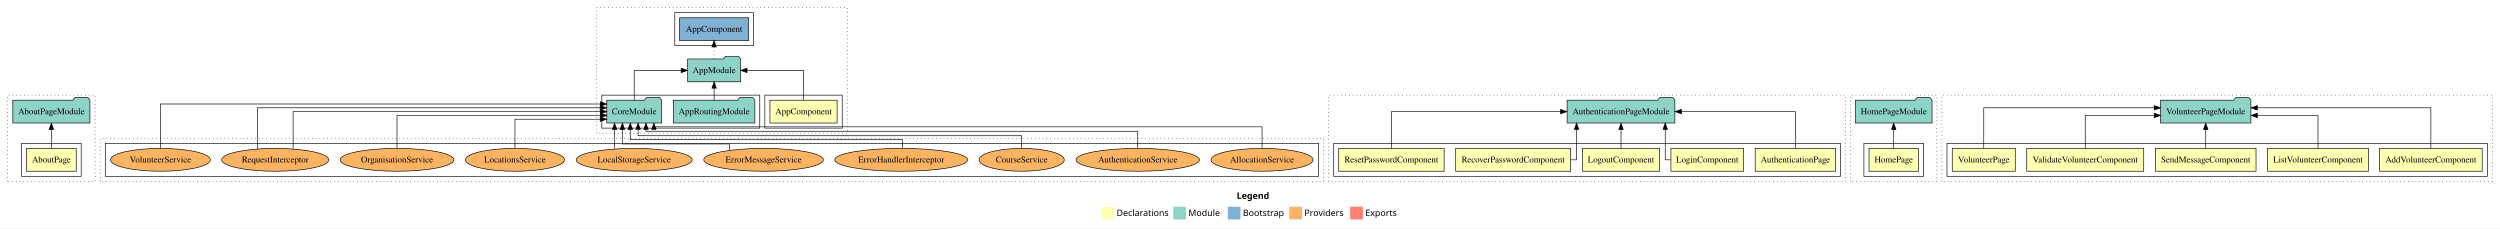
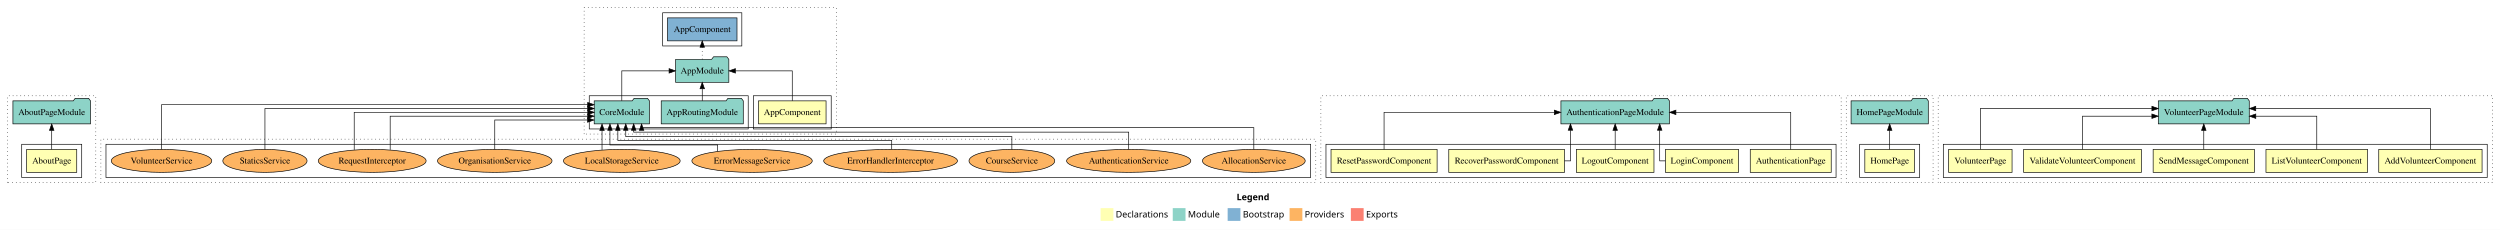
- <svg xmlns="http://www.w3.org/2000/svg" width="3942pt" height="360pt" viewBox="0.00 0.00 3942.00 360.00">
+ <svg xmlns="http://www.w3.org/2000/svg" width="3916pt" height="360pt" viewBox="0.00 0.00 3916.00 360.00">
  <g id="graph0" class="graph" transform="scale(1 1) rotate(0) translate(4 356)">
-     <polygon fill="#ffffff" stroke="transparent" points="-4,4 -4,-356 3938,-356 3938,4 -4,4" />
-     <text text-anchor="start" x="1946.009" y="-42.4" font-family="sans-serif" font-weight="bold" font-size="14.00" fill="#000000">Legend</text>
-     <polygon fill="#ffffb3" stroke="transparent" points="1733,-10 1733,-30 1753,-30 1753,-10 1733,-10" />
-     <text text-anchor="start" x="1756.629" y="-15.4" font-family="sans-serif" font-size="14.00" fill="#000000">  Declarations</text>
-     <polygon fill="#8dd3c7" stroke="transparent" points="1846,-10 1846,-30 1866,-30 1866,-10 1846,-10" />
-     <text text-anchor="start" x="1869.725" y="-15.4" font-family="sans-serif" font-size="14.00" fill="#000000">  Module</text>
-     <polygon fill="#80b1d3" stroke="transparent" points="1932,-10 1932,-30 1952,-30 1952,-10 1932,-10" />
-     <text text-anchor="start" x="1955.781" y="-15.4" font-family="sans-serif" font-size="14.00" fill="#000000">  Bootstrap</text>
-     <polygon fill="#fdb462" stroke="transparent" points="2029,-10 2029,-30 2049,-30 2049,-10 2029,-10" />
-     <text text-anchor="start" x="2052.673" y="-15.4" font-family="sans-serif" font-size="14.00" fill="#000000">  Providers</text>
-     <polygon fill="#fb8072" stroke="transparent" points="2125,-10 2125,-30 2145,-30 2145,-10 2125,-10" />
-     <text text-anchor="start" x="2148.726" y="-15.4" font-family="sans-serif" font-size="14.00" fill="#000000">  Exports</text>
+     <polygon fill="#ffffff" stroke="transparent" points="-4,4 -4,-356 3912,-356 3912,4 -4,4" />
+     <text text-anchor="start" x="1933.009" y="-42.4" font-family="sans-serif" font-weight="bold" font-size="14.00" fill="#000000">Legend</text>
+     <polygon fill="#ffffb3" stroke="transparent" points="1720,-10 1720,-30 1740,-30 1740,-10 1720,-10" />
+     <text text-anchor="start" x="1743.629" y="-15.4" font-family="sans-serif" font-size="14.00" fill="#000000">  Declarations</text>
+     <polygon fill="#8dd3c7" stroke="transparent" points="1833,-10 1833,-30 1853,-30 1853,-10 1833,-10" />
+     <text text-anchor="start" x="1856.725" y="-15.4" font-family="sans-serif" font-size="14.00" fill="#000000">  Module</text>
+     <polygon fill="#80b1d3" stroke="transparent" points="1919,-10 1919,-30 1939,-30 1939,-10 1919,-10" />
+     <text text-anchor="start" x="1942.781" y="-15.4" font-family="sans-serif" font-size="14.00" fill="#000000">  Bootstrap</text>
+     <polygon fill="#fdb462" stroke="transparent" points="2016,-10 2016,-30 2036,-30 2036,-10 2016,-10" />
+     <text text-anchor="start" x="2039.673" y="-15.4" font-family="sans-serif" font-size="14.00" fill="#000000">  Providers</text>
+     <polygon fill="#fb8072" stroke="transparent" points="2112,-10 2112,-30 2132,-30 2132,-10 2112,-10" />
+     <text text-anchor="start" x="2135.726" y="-15.4" font-family="sans-serif" font-size="14.00" fill="#000000">  Exports</text>
    <g id="clust1" class="cluster">
      <polygon fill="none" stroke="#000000" stroke-dasharray="1,5" points="8,-70 8,-206 146,-206 146,-70 8,-70" />
    </g>
    <g id="clust2" class="cluster">
      <polygon fill="none" stroke="#000000" points="30,-78 30,-130 124,-130 124,-78 30,-78" />
    </g>
    <g id="clust8" class="cluster">
-       <polygon fill="none" stroke="#000000" stroke-dasharray="1,5" points="937,-146 937,-344 1332,-344 1332,-146 937,-146" />
+       <polygon fill="none" stroke="#000000" stroke-dasharray="1,5" points="911,-146 911,-344 1306,-344 1306,-146 911,-146" />
    </g>
    <g id="clust9" class="cluster">
-       <polygon fill="none" stroke="#000000" points="1202,-154 1202,-206 1324,-206 1324,-154 1202,-154" />
+       <polygon fill="none" stroke="#000000" points="1176,-154 1176,-206 1298,-206 1298,-154 1176,-154" />
    </g>
    <g id="clust11" class="cluster">
-       <polygon fill="none" stroke="#000000" points="945,-154 945,-206 1194,-206 1194,-154 945,-154" />
+       <polygon fill="none" stroke="#000000" points="919,-154 919,-206 1168,-206 1168,-154 919,-154" />
    </g>
    <g id="clust13" class="cluster">
-       <polygon fill="none" stroke="#000000" points="1060,-284 1060,-336 1184,-336 1184,-284 1060,-284" />
+       <polygon fill="none" stroke="#000000" points="1034,-284 1034,-336 1158,-336 1158,-284 1034,-284" />
    </g>
    <g id="clust21" class="cluster">
-       <polygon fill="none" stroke="#000000" stroke-dasharray="1,5" points="2091,-70 2091,-206 2906,-206 2906,-70 2091,-70" />
+       <polygon fill="none" stroke="#000000" stroke-dasharray="1,5" points="2065,-70 2065,-206 2880,-206 2880,-70 2065,-70" />
    </g>
    <g id="clust22" class="cluster">
-       <polygon fill="none" stroke="#000000" points="2099,-78 2099,-130 2898,-130 2898,-78 2099,-78" />
+       <polygon fill="none" stroke="#000000" points="2073,-78 2073,-130 2872,-130 2872,-78 2073,-78" />
    </g>
    <g id="clust32" class="cluster">
-       <polygon fill="none" stroke="#000000" stroke-dasharray="1,5" points="154,-70 154,-138 2083,-138 2083,-70 154,-70" />
+       <polygon fill="none" stroke="#000000" stroke-dasharray="1,5" points="154,-70 154,-138 2057,-138 2057,-70 154,-70" />
    </g>
    <g id="clust37" class="cluster">
-       <polygon fill="none" stroke="#000000" points="162,-78 162,-130 2075,-130 2075,-78 162,-78" />
+       <polygon fill="none" stroke="#000000" points="162,-78 162,-130 2049,-130 2049,-78 162,-78" />
    </g>
    <g id="clust38" class="cluster">
-       <polygon fill="none" stroke="#000000" stroke-dasharray="1,5" points="2914,-70 2914,-206 3050,-206 3050,-70 2914,-70" />
+       <polygon fill="none" stroke="#000000" stroke-dasharray="1,5" points="2888,-70 2888,-206 3024,-206 3024,-70 2888,-70" />
    </g>
    <g id="clust39" class="cluster">
-       <polygon fill="none" stroke="#000000" points="2935,-78 2935,-130 3029,-130 3029,-78 2935,-78" />
+       <polygon fill="none" stroke="#000000" points="2909,-78 2909,-130 3003,-130 3003,-78 2909,-78" />
    </g>
    <g id="clust45" class="cluster">
-       <polygon fill="none" stroke="#000000" stroke-dasharray="1,5" points="3058,-70 3058,-206 3926,-206 3926,-70 3058,-70" />
+       <polygon fill="none" stroke="#000000" stroke-dasharray="1,5" points="3032,-70 3032,-206 3900,-206 3900,-70 3032,-70" />
    </g>
    <g id="clust46" class="cluster">
-       <polygon fill="none" stroke="#000000" points="3066,-78 3066,-130 3918,-130 3918,-78 3066,-78" />
+       <polygon fill="none" stroke="#000000" points="3040,-78 3040,-130 3892,-130 3892,-78 3040,-78" />
    </g>
    <g id="node1" class="node">
      <polygon fill="#ffffb3" stroke="#000000" points="116.209,-122 37.791,-122 37.791,-86 116.209,-86 116.209,-122" />
      <text text-anchor="middle" x="77" y="-99.8" font-family="Times,serif" font-size="14.00" fill="#000000">AboutPage</text>
    </g>
    <g id="node2" class="node">
      <polygon fill="#8dd3c7" stroke="#000000" points="137.759,-198 134.759,-202 113.759,-202 110.759,-198 16.241,-198 16.241,-162 137.759,-162 137.759,-198" />
      <text text-anchor="middle" x="77" y="-175.8" font-family="Times,serif" font-size="14.00" fill="#000000">AboutPageModule</text>
    </g>
    <g id="edge1" class="edge">
      <path fill="none" stroke="#000000" d="M77,-122.011C77,-122.011 77,-151.855 77,-151.855" />
      <polygon fill="#000000" stroke="#000000" points="73.5,-151.855 77,-161.855 80.5,-151.855 73.5,-151.855" />
    </g>
    <g id="node3" class="node">
-       <polygon fill="#ffffb3" stroke="#000000" points="1315.94,-198 1210.06,-198 1210.06,-162 1315.94,-162 1315.94,-198" />
-       <text text-anchor="middle" x="1263" y="-175.8" font-family="Times,serif" font-size="14.00" fill="#000000">AppComponent</text>
+       <polygon fill="#ffffb3" stroke="#000000" points="1289.94,-198 1184.06,-198 1184.06,-162 1289.94,-162 1289.94,-198" />
+       <text text-anchor="middle" x="1237" y="-175.8" font-family="Times,serif" font-size="14.00" fill="#000000">AppComponent</text>
    </g>
    <g id="node4" class="node">
-       <polygon fill="#8dd3c7" stroke="#000000" points="1163.657,-263 1160.657,-267 1139.657,-267 1136.657,-263 1080.343,-263 1080.343,-227 1163.657,-227 1163.657,-263" />
-       <text text-anchor="middle" x="1122" y="-240.8" font-family="Times,serif" font-size="14.00" fill="#000000">AppModule</text>
+       <polygon fill="#8dd3c7" stroke="#000000" points="1137.657,-263 1134.657,-267 1113.657,-267 1110.657,-263 1054.343,-263 1054.343,-227 1137.657,-227 1137.657,-263" />
+       <text text-anchor="middle" x="1096" y="-240.8" font-family="Times,serif" font-size="14.00" fill="#000000">AppModule</text>
    </g>
    <g id="edge2" class="edge">
-       <path fill="none" stroke="#000000" d="M1263,-198.106C1263,-217.339 1263,-245 1263,-245 1263,-245 1173.923,-245 1173.923,-245" />
-       <polygon fill="#000000" stroke="#000000" points="1173.923,-241.5 1163.923,-245 1173.923,-248.5 1173.923,-241.5" />
+       <path fill="none" stroke="#000000" d="M1237,-198.106C1237,-217.339 1237,-245 1237,-245 1237,-245 1147.923,-245 1147.923,-245" />
+       <polygon fill="#000000" stroke="#000000" points="1147.923,-241.5 1137.923,-245 1147.923,-248.5 1147.923,-241.5" />
    </g>
    <g id="node7" class="node">
-       <polygon fill="#80b1d3" stroke="#000000" points="1176.439,-328 1067.561,-328 1067.561,-292 1176.439,-292 1176.439,-328" />
-       <text text-anchor="middle" x="1122" y="-305.8" font-family="Times,serif" font-size="14.00" fill="#000000">AppComponent </text>
+       <polygon fill="#80b1d3" stroke="#000000" points="1150.439,-328 1041.561,-328 1041.561,-292 1150.439,-292 1150.439,-328" />
+       <text text-anchor="middle" x="1096" y="-305.8" font-family="Times,serif" font-size="14.00" fill="#000000">AppComponent </text>
    </g>
    <g id="edge5" class="edge">
-       <path fill="none" stroke="#000000" stroke-dasharray="1,5" d="M1122,-263.106C1122,-263.106 1122,-281.991 1122,-281.991" />
-       <polygon fill="#000000" stroke="#000000" points="1118.5,-281.991 1122,-291.991 1125.5,-281.991 1118.5,-281.991" />
+       <path fill="none" stroke="#000000" stroke-dasharray="1,5" d="M1096,-263.106C1096,-263.106 1096,-281.991 1096,-281.991" />
+       <polygon fill="#000000" stroke="#000000" points="1092.5,-281.991 1096,-291.991 1099.5,-281.991 1092.5,-281.991" />
    </g>
    <g id="node5" class="node">
-       <polygon fill="#8dd3c7" stroke="#000000" points="1186.274,-198 1183.274,-202 1162.274,-202 1159.274,-198 1057.726,-198 1057.726,-162 1186.274,-162 1186.274,-198" />
-       <text text-anchor="middle" x="1122" y="-175.8" font-family="Times,serif" font-size="14.00" fill="#000000">AppRoutingModule</text>
+       <polygon fill="#8dd3c7" stroke="#000000" points="1160.274,-198 1157.274,-202 1136.274,-202 1133.274,-198 1031.726,-198 1031.726,-162 1160.274,-162 1160.274,-198" />
+       <text text-anchor="middle" x="1096" y="-175.8" font-family="Times,serif" font-size="14.00" fill="#000000">AppRoutingModule</text>
    </g>
    <g id="edge3" class="edge">
-       <path fill="none" stroke="#000000" d="M1122,-198.106C1122,-198.106 1122,-216.991 1122,-216.991" />
-       <polygon fill="#000000" stroke="#000000" points="1118.5,-216.991 1122,-226.991 1125.5,-216.991 1118.5,-216.991" />
+       <path fill="none" stroke="#000000" d="M1096,-198.106C1096,-198.106 1096,-216.991 1096,-216.991" />
+       <polygon fill="#000000" stroke="#000000" points="1092.5,-216.991 1096,-226.991 1099.5,-216.991 1092.5,-216.991" />
    </g>
    <g id="node6" class="node">
-       <polygon fill="#8dd3c7" stroke="#000000" points="1039.262,-198 1036.262,-202 1015.262,-202 1012.262,-198 952.738,-198 952.738,-162 1039.262,-162 1039.262,-198" />
-       <text text-anchor="middle" x="996" y="-175.8" font-family="Times,serif" font-size="14.00" fill="#000000">CoreModule</text>
+       <polygon fill="#8dd3c7" stroke="#000000" points="1013.262,-198 1010.262,-202 989.262,-202 986.262,-198 926.738,-198 926.738,-162 1013.262,-162 1013.262,-198" />
+       <text text-anchor="middle" x="970" y="-175.8" font-family="Times,serif" font-size="14.00" fill="#000000">CoreModule</text>
    </g>
    <g id="edge4" class="edge">
-       <path fill="none" stroke="#000000" d="M996,-198.106C996,-217.339 996,-245 996,-245 996,-245 1070.044,-245 1070.044,-245" />
-       <polygon fill="#000000" stroke="#000000" points="1070.044,-248.5 1080.044,-245 1070.044,-241.5 1070.044,-248.5" />
+       <path fill="none" stroke="#000000" d="M970,-198.106C970,-217.339 970,-245 970,-245 970,-245 1044.044,-245 1044.044,-245" />
+       <polygon fill="#000000" stroke="#000000" points="1044.044,-248.5 1054.044,-245 1044.044,-241.5 1044.044,-248.5" />
    </g>
    <g id="node8" class="node">
-       <polygon fill="#ffffb3" stroke="#000000" points="2890.416,-122 2763.584,-122 2763.584,-86 2890.416,-86 2890.416,-122" />
-       <text text-anchor="middle" x="2827" y="-99.8" font-family="Times,serif" font-size="14.00" fill="#000000">AuthenticationPage</text>
+       <polygon fill="#ffffb3" stroke="#000000" points="2864.416,-122 2737.584,-122 2737.584,-86 2864.416,-86 2864.416,-122" />
+       <text text-anchor="middle" x="2801" y="-99.8" font-family="Times,serif" font-size="14.00" fill="#000000">AuthenticationPage</text>
    </g>
    <g id="node13" class="node">
-       <polygon fill="#8dd3c7" stroke="#000000" points="2636.965,-198 2633.965,-202 2612.965,-202 2609.965,-198 2467.035,-198 2467.035,-162 2636.965,-162 2636.965,-198" />
-       <text text-anchor="middle" x="2552" y="-175.8" font-family="Times,serif" font-size="14.00" fill="#000000">AuthenticationPageModule</text>
+       <polygon fill="#8dd3c7" stroke="#000000" points="2610.965,-198 2607.965,-202 2586.965,-202 2583.965,-198 2441.035,-198 2441.035,-162 2610.965,-162 2610.965,-198" />
+       <text text-anchor="middle" x="2526" y="-175.8" font-family="Times,serif" font-size="14.00" fill="#000000">AuthenticationPageModule</text>
    </g>
    <g id="edge6" class="edge">
-       <path fill="none" stroke="#000000" d="M2827,-122.011C2827,-144.485 2827,-180 2827,-180 2827,-180 2647.128,-180 2647.128,-180" />
-       <polygon fill="#000000" stroke="#000000" points="2647.128,-176.5 2637.128,-180 2647.128,-183.5 2647.128,-176.5" />
+       <path fill="none" stroke="#000000" d="M2801,-122.011C2801,-144.485 2801,-180 2801,-180 2801,-180 2621.128,-180 2621.128,-180" />
+       <polygon fill="#000000" stroke="#000000" points="2621.128,-176.5 2611.128,-180 2621.128,-183.5 2621.128,-176.5" />
    </g>
    <g id="node9" class="node">
-       <polygon fill="#ffffb3" stroke="#000000" points="2745.276,-122 2630.724,-122 2630.724,-86 2745.276,-86 2745.276,-122" />
-       <text text-anchor="middle" x="2688" y="-99.8" font-family="Times,serif" font-size="14.00" fill="#000000">LoginComponent</text>
+       <polygon fill="#ffffb3" stroke="#000000" points="2719.276,-122 2604.724,-122 2604.724,-86 2719.276,-86 2719.276,-122" />
+       <text text-anchor="middle" x="2662" y="-99.8" font-family="Times,serif" font-size="14.00" fill="#000000">LoginComponent</text>
    </g>
    <g id="edge7" class="edge">
-       <path fill="none" stroke="#000000" d="M2630.685,-104C2625.269,-104 2621.75,-104 2621.75,-104 2621.75,-104 2621.75,-151.989 2621.75,-151.989" />
-       <polygon fill="#000000" stroke="#000000" points="2618.25,-151.989 2621.75,-161.989 2625.25,-151.989 2618.25,-151.989" />
+       <path fill="none" stroke="#000000" d="M2604.685,-104C2599.269,-104 2595.75,-104 2595.75,-104 2595.75,-104 2595.75,-151.989 2595.75,-151.989" />
+       <polygon fill="#000000" stroke="#000000" points="2592.25,-151.989 2595.75,-161.989 2599.25,-151.989 2592.25,-151.989" />
    </g>
    <g id="node10" class="node">
-       <polygon fill="#ffffb3" stroke="#000000" points="2612.776,-122 2491.224,-122 2491.224,-86 2612.776,-86 2612.776,-122" />
-       <text text-anchor="middle" x="2552" y="-99.8" font-family="Times,serif" font-size="14.00" fill="#000000">LogoutComponent</text>
+       <polygon fill="#ffffb3" stroke="#000000" points="2586.776,-122 2465.224,-122 2465.224,-86 2586.776,-86 2586.776,-122" />
+       <text text-anchor="middle" x="2526" y="-99.8" font-family="Times,serif" font-size="14.00" fill="#000000">LogoutComponent</text>
    </g>
    <g id="edge8" class="edge">
-       <path fill="none" stroke="#000000" d="M2552,-122.011C2552,-122.011 2552,-151.855 2552,-151.855" />
-       <polygon fill="#000000" stroke="#000000" points="2548.5,-151.855 2552,-161.855 2555.5,-151.855 2548.5,-151.855" />
+       <path fill="none" stroke="#000000" d="M2526,-122.011C2526,-122.011 2526,-151.855 2526,-151.855" />
+       <polygon fill="#000000" stroke="#000000" points="2522.5,-151.855 2526,-161.855 2529.5,-151.855 2522.5,-151.855" />
    </g>
    <g id="node11" class="node">
-       <polygon fill="#ffffb3" stroke="#000000" points="2472.627,-122 2291.373,-122 2291.373,-86 2472.627,-86 2472.627,-122" />
-       <text text-anchor="middle" x="2382" y="-99.8" font-family="Times,serif" font-size="14.00" fill="#000000">RecoverPasswordComponent</text>
+       <polygon fill="#ffffb3" stroke="#000000" points="2446.627,-122 2265.373,-122 2265.373,-86 2446.627,-86 2446.627,-122" />
+       <text text-anchor="middle" x="2356" y="-99.8" font-family="Times,serif" font-size="14.00" fill="#000000">RecoverPasswordComponent</text>
    </g>
    <g id="edge9" class="edge">
-       <path fill="none" stroke="#000000" d="M2472.738,-104C2478.448,-104 2481.963,-104 2481.963,-104 2481.963,-104 2481.963,-151.989 2481.963,-151.989" />
-       <polygon fill="#000000" stroke="#000000" points="2478.463,-151.989 2481.963,-161.989 2485.463,-151.989 2478.463,-151.989" />
+       <path fill="none" stroke="#000000" d="M2446.738,-104C2452.448,-104 2455.963,-104 2455.963,-104 2455.963,-104 2455.963,-151.989 2455.963,-151.989" />
+       <polygon fill="#000000" stroke="#000000" points="2452.463,-151.989 2455.963,-161.989 2459.463,-151.989 2452.463,-151.989" />
    </g>
    <g id="node12" class="node">
-       <polygon fill="#ffffb3" stroke="#000000" points="2273.087,-122 2106.913,-122 2106.913,-86 2273.087,-86 2273.087,-122" />
-       <text text-anchor="middle" x="2190" y="-99.8" font-family="Times,serif" font-size="14.00" fill="#000000">ResetPasswordComponent</text>
+       <polygon fill="#ffffb3" stroke="#000000" points="2247.087,-122 2080.913,-122 2080.913,-86 2247.087,-86 2247.087,-122" />
+       <text text-anchor="middle" x="2164" y="-99.8" font-family="Times,serif" font-size="14.00" fill="#000000">ResetPasswordComponent</text>
    </g>
    <g id="edge10" class="edge">
-       <path fill="none" stroke="#000000" d="M2190,-122.011C2190,-144.485 2190,-180 2190,-180 2190,-180 2456.669,-180 2456.669,-180" />
-       <polygon fill="#000000" stroke="#000000" points="2456.669,-183.5 2466.669,-180 2456.669,-176.5 2456.669,-183.5" />
+       <path fill="none" stroke="#000000" d="M2164,-122.011C2164,-144.485 2164,-180 2164,-180 2164,-180 2430.669,-180 2430.669,-180" />
+       <polygon fill="#000000" stroke="#000000" points="2430.669,-183.5 2440.669,-180 2430.669,-176.5 2430.669,-183.5" />
    </g>
    <g id="node14" class="node">
-       <ellipse fill="#fdb462" stroke="#000000" cx="1986" cy="-104" rx="80.514" ry="18" />
-       <text text-anchor="middle" x="1986" y="-99.8" font-family="Times,serif" font-size="14.00" fill="#000000">AllocationService</text>
+       <ellipse fill="#fdb462" stroke="#000000" cx="1960" cy="-104" rx="80.514" ry="18" />
+       <text text-anchor="middle" x="1960" y="-99.8" font-family="Times,serif" font-size="14.00" fill="#000000">AllocationService</text>
    </g>
    <g id="edge11" class="edge">
-       <path fill="none" stroke="#000000" d="M1986,-122.187C1986,-137.182 1986,-156 1986,-156 1986,-156 1026.986,-156 1026.986,-156 1026.986,-156 1026.986,-156.581 1026.986,-156.581" />
-       <polygon fill="#000000" stroke="#000000" points="1023.486,-151.81 1026.986,-161.81 1030.486,-151.81 1023.486,-151.81" />
+       <path fill="none" stroke="#000000" d="M1960,-122.187C1960,-137.182 1960,-156 1960,-156 1960,-156 1000.986,-156 1000.986,-156 1000.986,-156 1000.986,-156.581 1000.986,-156.581" />
+       <polygon fill="#000000" stroke="#000000" points="997.486,-151.81 1000.986,-161.81 1004.486,-151.81 997.486,-151.81" />
    </g>
    <g id="node15" class="node">
-       <ellipse fill="#fdb462" stroke="#000000" cx="1790" cy="-104" rx="97.268" ry="18" />
-       <text text-anchor="middle" x="1790" y="-99.8" font-family="Times,serif" font-size="14.00" fill="#000000">AuthenticationService</text>
+       <ellipse fill="#fdb462" stroke="#000000" cx="1764" cy="-104" rx="97.268" ry="18" />
+       <text text-anchor="middle" x="1764" y="-99.8" font-family="Times,serif" font-size="14.00" fill="#000000">AuthenticationService</text>
    </g>
    <g id="edge12" class="edge">
-       <path fill="none" stroke="#000000" d="M1790,-122.044C1790,-134.563 1790,-149 1790,-149 1790,-149 1014.592,-149 1014.592,-149 1014.592,-149 1014.592,-151.967 1014.592,-151.967" />
-       <polygon fill="#000000" stroke="#000000" points="1011.092,-151.967 1014.592,-161.967 1018.092,-151.967 1011.092,-151.967" />
+       <path fill="none" stroke="#000000" d="M1764,-122.044C1764,-134.563 1764,-149 1764,-149 1764,-149 988.592,-149 988.592,-149 988.592,-149 988.592,-151.967 988.592,-151.967" />
+       <polygon fill="#000000" stroke="#000000" points="985.092,-151.967 988.592,-161.967 992.092,-151.967 985.092,-151.967" />
    </g>
    <g id="node16" class="node">
-       <ellipse fill="#fdb462" stroke="#000000" cx="1607" cy="-104" rx="67.193" ry="18" />
-       <text text-anchor="middle" x="1607" y="-99.8" font-family="Times,serif" font-size="14.00" fill="#000000">CourseService</text>
+       <ellipse fill="#fdb462" stroke="#000000" cx="1581" cy="-104" rx="67.193" ry="18" />
+       <text text-anchor="middle" x="1581" y="-99.8" font-family="Times,serif" font-size="14.00" fill="#000000">CourseService</text>
    </g>
    <g id="edge13" class="edge">
-       <path fill="none" stroke="#000000" d="M1607,-122.11C1607,-131.897 1607,-142 1607,-142 1607,-142 1002.197,-142 1002.197,-142 1002.197,-142 1002.197,-151.89 1002.197,-151.89" />
-       <polygon fill="#000000" stroke="#000000" points="998.697,-151.89 1002.197,-161.89 1005.697,-151.89 998.697,-151.89" />
+       <path fill="none" stroke="#000000" d="M1581,-122.11C1581,-131.897 1581,-142 1581,-142 1581,-142 976.197,-142 976.197,-142 976.197,-142 976.197,-151.89 976.197,-151.89" />
+       <polygon fill="#000000" stroke="#000000" points="972.697,-151.89 976.197,-161.89 979.697,-151.89 972.697,-151.89" />
    </g>
    <g id="node17" class="node">
-       <ellipse fill="#fdb462" stroke="#000000" cx="1417" cy="-104" rx="104.733" ry="18" />
-       <text text-anchor="middle" x="1417" y="-99.8" font-family="Times,serif" font-size="14.00" fill="#000000">ErrorHandlerInterceptor</text>
+       <ellipse fill="#fdb462" stroke="#000000" cx="1391" cy="-104" rx="104.733" ry="18" />
+       <text text-anchor="middle" x="1391" y="-99.8" font-family="Times,serif" font-size="14.00" fill="#000000">ErrorHandlerInterceptor</text>
    </g>
    <g id="edge14" class="edge">
-       <path fill="none" stroke="#000000" d="M1418.793,-122.243C1418.793,-129.43 1418.793,-136 1418.793,-136 1418.793,-136 989.803,-136 989.803,-136 989.803,-136 989.803,-151.85 989.803,-151.85" />
-       <polygon fill="#000000" stroke="#000000" points="986.303,-151.849 989.803,-161.85 993.303,-151.85 986.303,-151.849" />
+       <path fill="none" stroke="#000000" d="M1392.793,-122.243C1392.793,-129.43 1392.793,-136 1392.793,-136 1392.793,-136 963.803,-136 963.803,-136 963.803,-136 963.803,-151.85 963.803,-151.85" />
+       <polygon fill="#000000" stroke="#000000" points="960.303,-151.849 963.803,-161.85 967.303,-151.85 960.303,-151.849" />
    </g>
    <g id="node18" class="node">
-       <ellipse fill="#fdb462" stroke="#000000" cx="1200" cy="-104" rx="94.296" ry="18" />
-       <text text-anchor="middle" x="1200" y="-99.8" font-family="Times,serif" font-size="14.00" fill="#000000">ErrorMessageService</text>
+       <ellipse fill="#fdb462" stroke="#000000" cx="1174" cy="-104" rx="94.296" ry="18" />
+       <text text-anchor="middle" x="1174" y="-99.8" font-family="Times,serif" font-size="14.00" fill="#000000">ErrorMessageService</text>
    </g>
    <g id="edge15" class="edge">
-       <path fill="none" stroke="#000000" d="M1146.12,-118.832C1146.12,-124.215 1146.12,-129 1146.12,-129 1146.12,-129 977.408,-129 977.408,-129 977.408,-129 977.408,-151.876 977.408,-151.876" />
-       <polygon fill="#000000" stroke="#000000" points="973.908,-151.876 977.408,-161.876 980.908,-151.876 973.908,-151.876" />
+       <path fill="none" stroke="#000000" d="M1120.12,-118.832C1120.12,-124.215 1120.12,-129 1120.12,-129 1120.12,-129 951.408,-129 951.408,-129 951.408,-129 951.408,-151.876 951.408,-151.876" />
+       <polygon fill="#000000" stroke="#000000" points="947.908,-151.876 951.408,-161.876 954.908,-151.876 947.908,-151.876" />
    </g>
    <g id="node19" class="node">
-       <ellipse fill="#fdb462" stroke="#000000" cx="996" cy="-104" rx="91.448" ry="18" />
-       <text text-anchor="middle" x="996" y="-99.8" font-family="Times,serif" font-size="14.00" fill="#000000">LocalStorageService</text>
+       <ellipse fill="#fdb462" stroke="#000000" cx="970" cy="-104" rx="91.448" ry="18" />
+       <text text-anchor="middle" x="970" y="-99.8" font-family="Times,serif" font-size="14.00" fill="#000000">LocalStorageService</text>
    </g>
    <g id="edge16" class="edge">
-       <path fill="none" stroke="#000000" d="M965.014,-121.246C965.014,-121.246 965.014,-151.763 965.014,-151.763" />
-       <polygon fill="#000000" stroke="#000000" points="961.514,-151.763 965.014,-161.763 968.514,-151.763 961.514,-151.763" />
+       <path fill="none" stroke="#000000" d="M939.014,-121.246C939.014,-121.246 939.014,-151.763 939.014,-151.763" />
+       <polygon fill="#000000" stroke="#000000" points="935.514,-151.763 939.014,-161.763 942.514,-151.763 935.514,-151.763" />
    </g>
    <g id="node20" class="node">
-       <ellipse fill="#fdb462" stroke="#000000" cx="808" cy="-104" rx="78.146" ry="18" />
-       <text text-anchor="middle" x="808" y="-99.8" font-family="Times,serif" font-size="14.00" fill="#000000">LocationsService</text>
+       <ellipse fill="#fdb462" stroke="#000000" cx="771" cy="-104" rx="89.744" ry="18" />
+       <text text-anchor="middle" x="771" y="-99.8" font-family="Times,serif" font-size="14.00" fill="#000000">OrganisationService</text>
    </g>
    <g id="edge17" class="edge">
-       <path fill="none" stroke="#000000" d="M808,-122.169C808,-141.09 808,-168 808,-168 808,-168 942.396,-168 942.396,-168" />
-       <polygon fill="#000000" stroke="#000000" points="942.396,-171.5 952.396,-168 942.396,-164.5 942.396,-171.5" />
+       <path fill="none" stroke="#000000" d="M771,-122.169C771,-141.09 771,-168 771,-168 771,-168 916.329,-168 916.329,-168" />
+       <polygon fill="#000000" stroke="#000000" points="916.329,-171.5 926.329,-168 916.329,-164.5 916.329,-171.5" />
    </g>
    <g id="node21" class="node">
-       <ellipse fill="#fdb462" stroke="#000000" cx="622" cy="-104" rx="89.744" ry="18" />
-       <text text-anchor="middle" x="622" y="-99.8" font-family="Times,serif" font-size="14.00" fill="#000000">OrganisationService</text>
+       <ellipse fill="#fdb462" stroke="#000000" cx="579" cy="-104" rx="84.507" ry="18" />
+       <text text-anchor="middle" x="579" y="-99.8" font-family="Times,serif" font-size="14.00" fill="#000000">RequestInterceptor</text>
    </g>
    <g id="edge18" class="edge">
-       <path fill="none" stroke="#000000" d="M622,-122.027C622,-142.767 622,-174 622,-174 622,-174 942.732,-174 942.732,-174" />
-       <polygon fill="#000000" stroke="#000000" points="942.732,-177.5 952.732,-174 942.732,-170.5 942.732,-177.5" />
+       <path fill="none" stroke="#000000" d="M607.168,-121.303C607.168,-142.032 607.168,-174 607.168,-174 607.168,-174 916.594,-174 916.594,-174" />
+       <polygon fill="#000000" stroke="#000000" points="916.594,-177.5 926.594,-174 916.594,-170.5 916.594,-177.5" />
+     </g>
+     <g id="edge19" class="edge">
+       <path fill="none" stroke="#000000" d="M550.832,-121.246C550.832,-143.669 550.832,-180 550.832,-180 550.832,-180 916.721,-180 916.721,-180" />
+       <polygon fill="#000000" stroke="#000000" points="916.721,-183.5 926.721,-180 916.72,-176.5 916.721,-183.5" />
    </g>
    <g id="node22" class="node">
-       <ellipse fill="#fdb462" stroke="#000000" cx="430" cy="-104" rx="84.507" ry="18" />
-       <text text-anchor="middle" x="430" y="-99.8" font-family="Times,serif" font-size="14.00" fill="#000000">RequestInterceptor</text>
-     </g>
-     <g id="edge19" class="edge">
-       <path fill="none" stroke="#000000" d="M401.832,-120.99C401.832,-145.009 401.832,-186 401.832,-186 401.832,-186 942.309,-186 942.309,-186" />
-       <polygon fill="#000000" stroke="#000000" points="942.309,-189.5 952.309,-186 942.309,-182.5 942.309,-189.5" />
+       <ellipse fill="#fdb462" stroke="#000000" cx="411" cy="-104" rx="65.981" ry="18" />
+       <text text-anchor="middle" x="411" y="-99.8" font-family="Times,serif" font-size="14.00" fill="#000000">StaticsService</text>
    </g>
    <g id="edge20" class="edge">
-       <path fill="none" stroke="#000000" d="M458.168,-121.246C458.168,-143.669 458.168,-180 458.168,-180 458.168,-180 942.442,-180 942.442,-180" />
-       <polygon fill="#000000" stroke="#000000" points="942.443,-183.5 952.442,-180 942.442,-176.5 942.443,-183.5" />
+       <path fill="none" stroke="#000000" d="M411,-122.198C411,-146.356 411,-186 411,-186 411,-186 916.601,-186 916.601,-186" />
+       <polygon fill="#000000" stroke="#000000" points="916.601,-189.5 926.601,-186 916.601,-182.5 916.601,-189.5" />
    </g>
    <g id="node23" class="node">
      <ellipse fill="#fdb462" stroke="#000000" cx="249" cy="-104" rx="78.709" ry="18" />
      <text text-anchor="middle" x="249" y="-99.8" font-family="Times,serif" font-size="14.00" fill="#000000">VolunteerService</text>
    </g>
    <g id="edge21" class="edge">
-       <path fill="none" stroke="#000000" d="M249,-122.234C249,-148.009 249,-192 249,-192 249,-192 942.609,-192 942.609,-192" />
-       <polygon fill="#000000" stroke="#000000" points="942.609,-195.5 952.609,-192 942.609,-188.5 942.609,-195.5" />
+       <path fill="none" stroke="#000000" d="M249,-122.234C249,-148.009 249,-192 249,-192 249,-192 916.522,-192 916.522,-192" />
+       <polygon fill="#000000" stroke="#000000" points="916.522,-195.5 926.522,-192 916.522,-188.5 916.522,-195.5" />
    </g>
    <g id="node24" class="node">
-       <polygon fill="#ffffb3" stroke="#000000" points="3020.925,-122 2943.075,-122 2943.075,-86 3020.925,-86 3020.925,-122" />
-       <text text-anchor="middle" x="2982" y="-99.8" font-family="Times,serif" font-size="14.00" fill="#000000">HomePage</text>
+       <polygon fill="#ffffb3" stroke="#000000" points="2994.925,-122 2917.075,-122 2917.075,-86 2994.925,-86 2994.925,-122" />
+       <text text-anchor="middle" x="2956" y="-99.8" font-family="Times,serif" font-size="14.00" fill="#000000">HomePage</text>
    </g>
    <g id="node25" class="node">
-       <polygon fill="#8dd3c7" stroke="#000000" points="3042.473,-198 3039.473,-202 3018.473,-202 3015.473,-198 2921.527,-198 2921.527,-162 3042.473,-162 3042.473,-198" />
-       <text text-anchor="middle" x="2982" y="-175.8" font-family="Times,serif" font-size="14.00" fill="#000000">HomePageModule</text>
+       <polygon fill="#8dd3c7" stroke="#000000" points="3016.473,-198 3013.473,-202 2992.473,-202 2989.473,-198 2895.527,-198 2895.527,-162 3016.473,-162 3016.473,-198" />
+       <text text-anchor="middle" x="2956" y="-175.8" font-family="Times,serif" font-size="14.00" fill="#000000">HomePageModule</text>
    </g>
    <g id="edge22" class="edge">
-       <path fill="none" stroke="#000000" d="M2982,-122.011C2982,-122.011 2982,-151.855 2982,-151.855" />
-       <polygon fill="#000000" stroke="#000000" points="2978.5,-151.855 2982,-161.855 2985.5,-151.855 2978.5,-151.855" />
+       <path fill="none" stroke="#000000" d="M2956,-122.011C2956,-122.011 2956,-151.855 2956,-151.855" />
+       <polygon fill="#000000" stroke="#000000" points="2952.5,-151.855 2956,-161.855 2959.5,-151.855 2952.5,-151.855" />
    </g>
    <g id="node26" class="node">
-       <polygon fill="#ffffb3" stroke="#000000" points="3909.917,-122 3748.083,-122 3748.083,-86 3909.917,-86 3909.917,-122" />
-       <text text-anchor="middle" x="3829" y="-99.8" font-family="Times,serif" font-size="14.00" fill="#000000">AddVolunteerComponent</text>
+       <polygon fill="#ffffb3" stroke="#000000" points="3883.917,-122 3722.083,-122 3722.083,-86 3883.917,-86 3883.917,-122" />
+       <text text-anchor="middle" x="3803" y="-99.8" font-family="Times,serif" font-size="14.00" fill="#000000">AddVolunteerComponent</text>
    </g>
    <g id="node31" class="node">
-       <polygon fill="#8dd3c7" stroke="#000000" points="3545.239,-198 3542.239,-202 3521.239,-202 3518.239,-198 3402.761,-198 3402.761,-162 3545.239,-162 3545.239,-198" />
-       <text text-anchor="middle" x="3474" y="-175.8" font-family="Times,serif" font-size="14.00" fill="#000000">VolunteerPageModule</text>
+       <polygon fill="#8dd3c7" stroke="#000000" points="3519.239,-198 3516.239,-202 3495.239,-202 3492.239,-198 3376.761,-198 3376.761,-162 3519.239,-162 3519.239,-198" />
+       <text text-anchor="middle" x="3448" y="-175.8" font-family="Times,serif" font-size="14.00" fill="#000000">VolunteerPageModule</text>
    </g>
    <g id="edge23" class="edge">
-       <path fill="none" stroke="#000000" d="M3829,-122.198C3829,-146.356 3829,-186 3829,-186 3829,-186 3555.412,-186 3555.412,-186" />
-       <polygon fill="#000000" stroke="#000000" points="3555.412,-182.5 3545.412,-186 3555.412,-189.5 3555.412,-182.5" />
+       <path fill="none" stroke="#000000" d="M3803,-122.198C3803,-146.356 3803,-186 3803,-186 3803,-186 3529.412,-186 3529.412,-186" />
+       <polygon fill="#000000" stroke="#000000" points="3529.412,-182.5 3519.412,-186 3529.412,-189.5 3529.412,-182.5" />
    </g>
    <g id="node27" class="node">
-       <polygon fill="#ffffb3" stroke="#000000" points="3730.588,-122 3571.412,-122 3571.412,-86 3730.588,-86 3730.588,-122" />
-       <text text-anchor="middle" x="3651" y="-99.8" font-family="Times,serif" font-size="14.00" fill="#000000">ListVolunteerComponent</text>
+       <polygon fill="#ffffb3" stroke="#000000" points="3704.588,-122 3545.412,-122 3545.412,-86 3704.588,-86 3704.588,-122" />
+       <text text-anchor="middle" x="3625" y="-99.8" font-family="Times,serif" font-size="14.00" fill="#000000">ListVolunteerComponent</text>
    </g>
    <g id="edge24" class="edge">
-       <path fill="none" stroke="#000000" d="M3651,-122.027C3651,-142.767 3651,-174 3651,-174 3651,-174 3555.483,-174 3555.483,-174" />
-       <polygon fill="#000000" stroke="#000000" points="3555.483,-170.5 3545.483,-174 3555.482,-177.5 3555.483,-170.5" />
+       <path fill="none" stroke="#000000" d="M3625,-122.027C3625,-142.767 3625,-174 3625,-174 3625,-174 3529.483,-174 3529.483,-174" />
+       <polygon fill="#000000" stroke="#000000" points="3529.483,-170.5 3519.483,-174 3529.482,-177.5 3529.483,-170.5" />
    </g>
    <g id="node28" class="node">
-       <polygon fill="#ffffb3" stroke="#000000" points="3553.307,-122 3394.693,-122 3394.693,-86 3553.307,-86 3553.307,-122" />
-       <text text-anchor="middle" x="3474" y="-99.8" font-family="Times,serif" font-size="14.00" fill="#000000">SendMessageComponent</text>
+       <polygon fill="#ffffb3" stroke="#000000" points="3527.307,-122 3368.693,-122 3368.693,-86 3527.307,-86 3527.307,-122" />
+       <text text-anchor="middle" x="3448" y="-99.8" font-family="Times,serif" font-size="14.00" fill="#000000">SendMessageComponent</text>
    </g>
    <g id="edge25" class="edge">
-       <path fill="none" stroke="#000000" d="M3474,-122.011C3474,-122.011 3474,-151.855 3474,-151.855" />
-       <polygon fill="#000000" stroke="#000000" points="3470.5,-151.855 3474,-161.855 3477.5,-151.855 3470.5,-151.855" />
+       <path fill="none" stroke="#000000" d="M3448,-122.011C3448,-122.011 3448,-151.855 3448,-151.855" />
+       <polygon fill="#000000" stroke="#000000" points="3444.5,-151.855 3448,-161.855 3451.5,-151.855 3444.5,-151.855" />
    </g>
    <g id="node29" class="node">
-       <polygon fill="#ffffb3" stroke="#000000" points="3376.232,-122 3191.768,-122 3191.768,-86 3376.232,-86 3376.232,-122" />
-       <text text-anchor="middle" x="3284" y="-99.8" font-family="Times,serif" font-size="14.00" fill="#000000">ValidateVolunteerComponent</text>
+       <polygon fill="#ffffb3" stroke="#000000" points="3350.232,-122 3165.768,-122 3165.768,-86 3350.232,-86 3350.232,-122" />
+       <text text-anchor="middle" x="3258" y="-99.8" font-family="Times,serif" font-size="14.00" fill="#000000">ValidateVolunteerComponent</text>
    </g>
    <g id="edge26" class="edge">
-       <path fill="none" stroke="#000000" d="M3284,-122.027C3284,-142.767 3284,-174 3284,-174 3284,-174 3392.71,-174 3392.71,-174" />
-       <polygon fill="#000000" stroke="#000000" points="3392.711,-177.5 3402.71,-174 3392.71,-170.5 3392.711,-177.5" />
+       <path fill="none" stroke="#000000" d="M3258,-122.027C3258,-142.767 3258,-174 3258,-174 3258,-174 3366.71,-174 3366.71,-174" />
+       <polygon fill="#000000" stroke="#000000" points="3366.711,-177.5 3376.71,-174 3366.71,-170.5 3366.711,-177.5" />
    </g>
    <g id="node30" class="node">
-       <polygon fill="#ffffb3" stroke="#000000" points="3173.69,-122 3074.31,-122 3074.31,-86 3173.69,-86 3173.69,-122" />
-       <text text-anchor="middle" x="3124" y="-99.8" font-family="Times,serif" font-size="14.00" fill="#000000">VolunteerPage</text>
+       <polygon fill="#ffffb3" stroke="#000000" points="3147.69,-122 3048.31,-122 3048.31,-86 3147.69,-86 3147.69,-122" />
+       <text text-anchor="middle" x="3098" y="-99.8" font-family="Times,serif" font-size="14.00" fill="#000000">VolunteerPage</text>
    </g>
    <g id="edge27" class="edge">
-       <path fill="none" stroke="#000000" d="M3124,-122.198C3124,-146.356 3124,-186 3124,-186 3124,-186 3392.75,-186 3392.75,-186" />
-       <polygon fill="#000000" stroke="#000000" points="3392.75,-189.5 3402.75,-186 3392.75,-182.5 3392.75,-189.5" />
+       <path fill="none" stroke="#000000" d="M3098,-122.198C3098,-146.356 3098,-186 3098,-186 3098,-186 3366.75,-186 3366.75,-186" />
+       <polygon fill="#000000" stroke="#000000" points="3366.75,-189.5 3376.75,-186 3366.75,-182.5 3366.75,-189.5" />
    </g>
  </g>
</svg>
